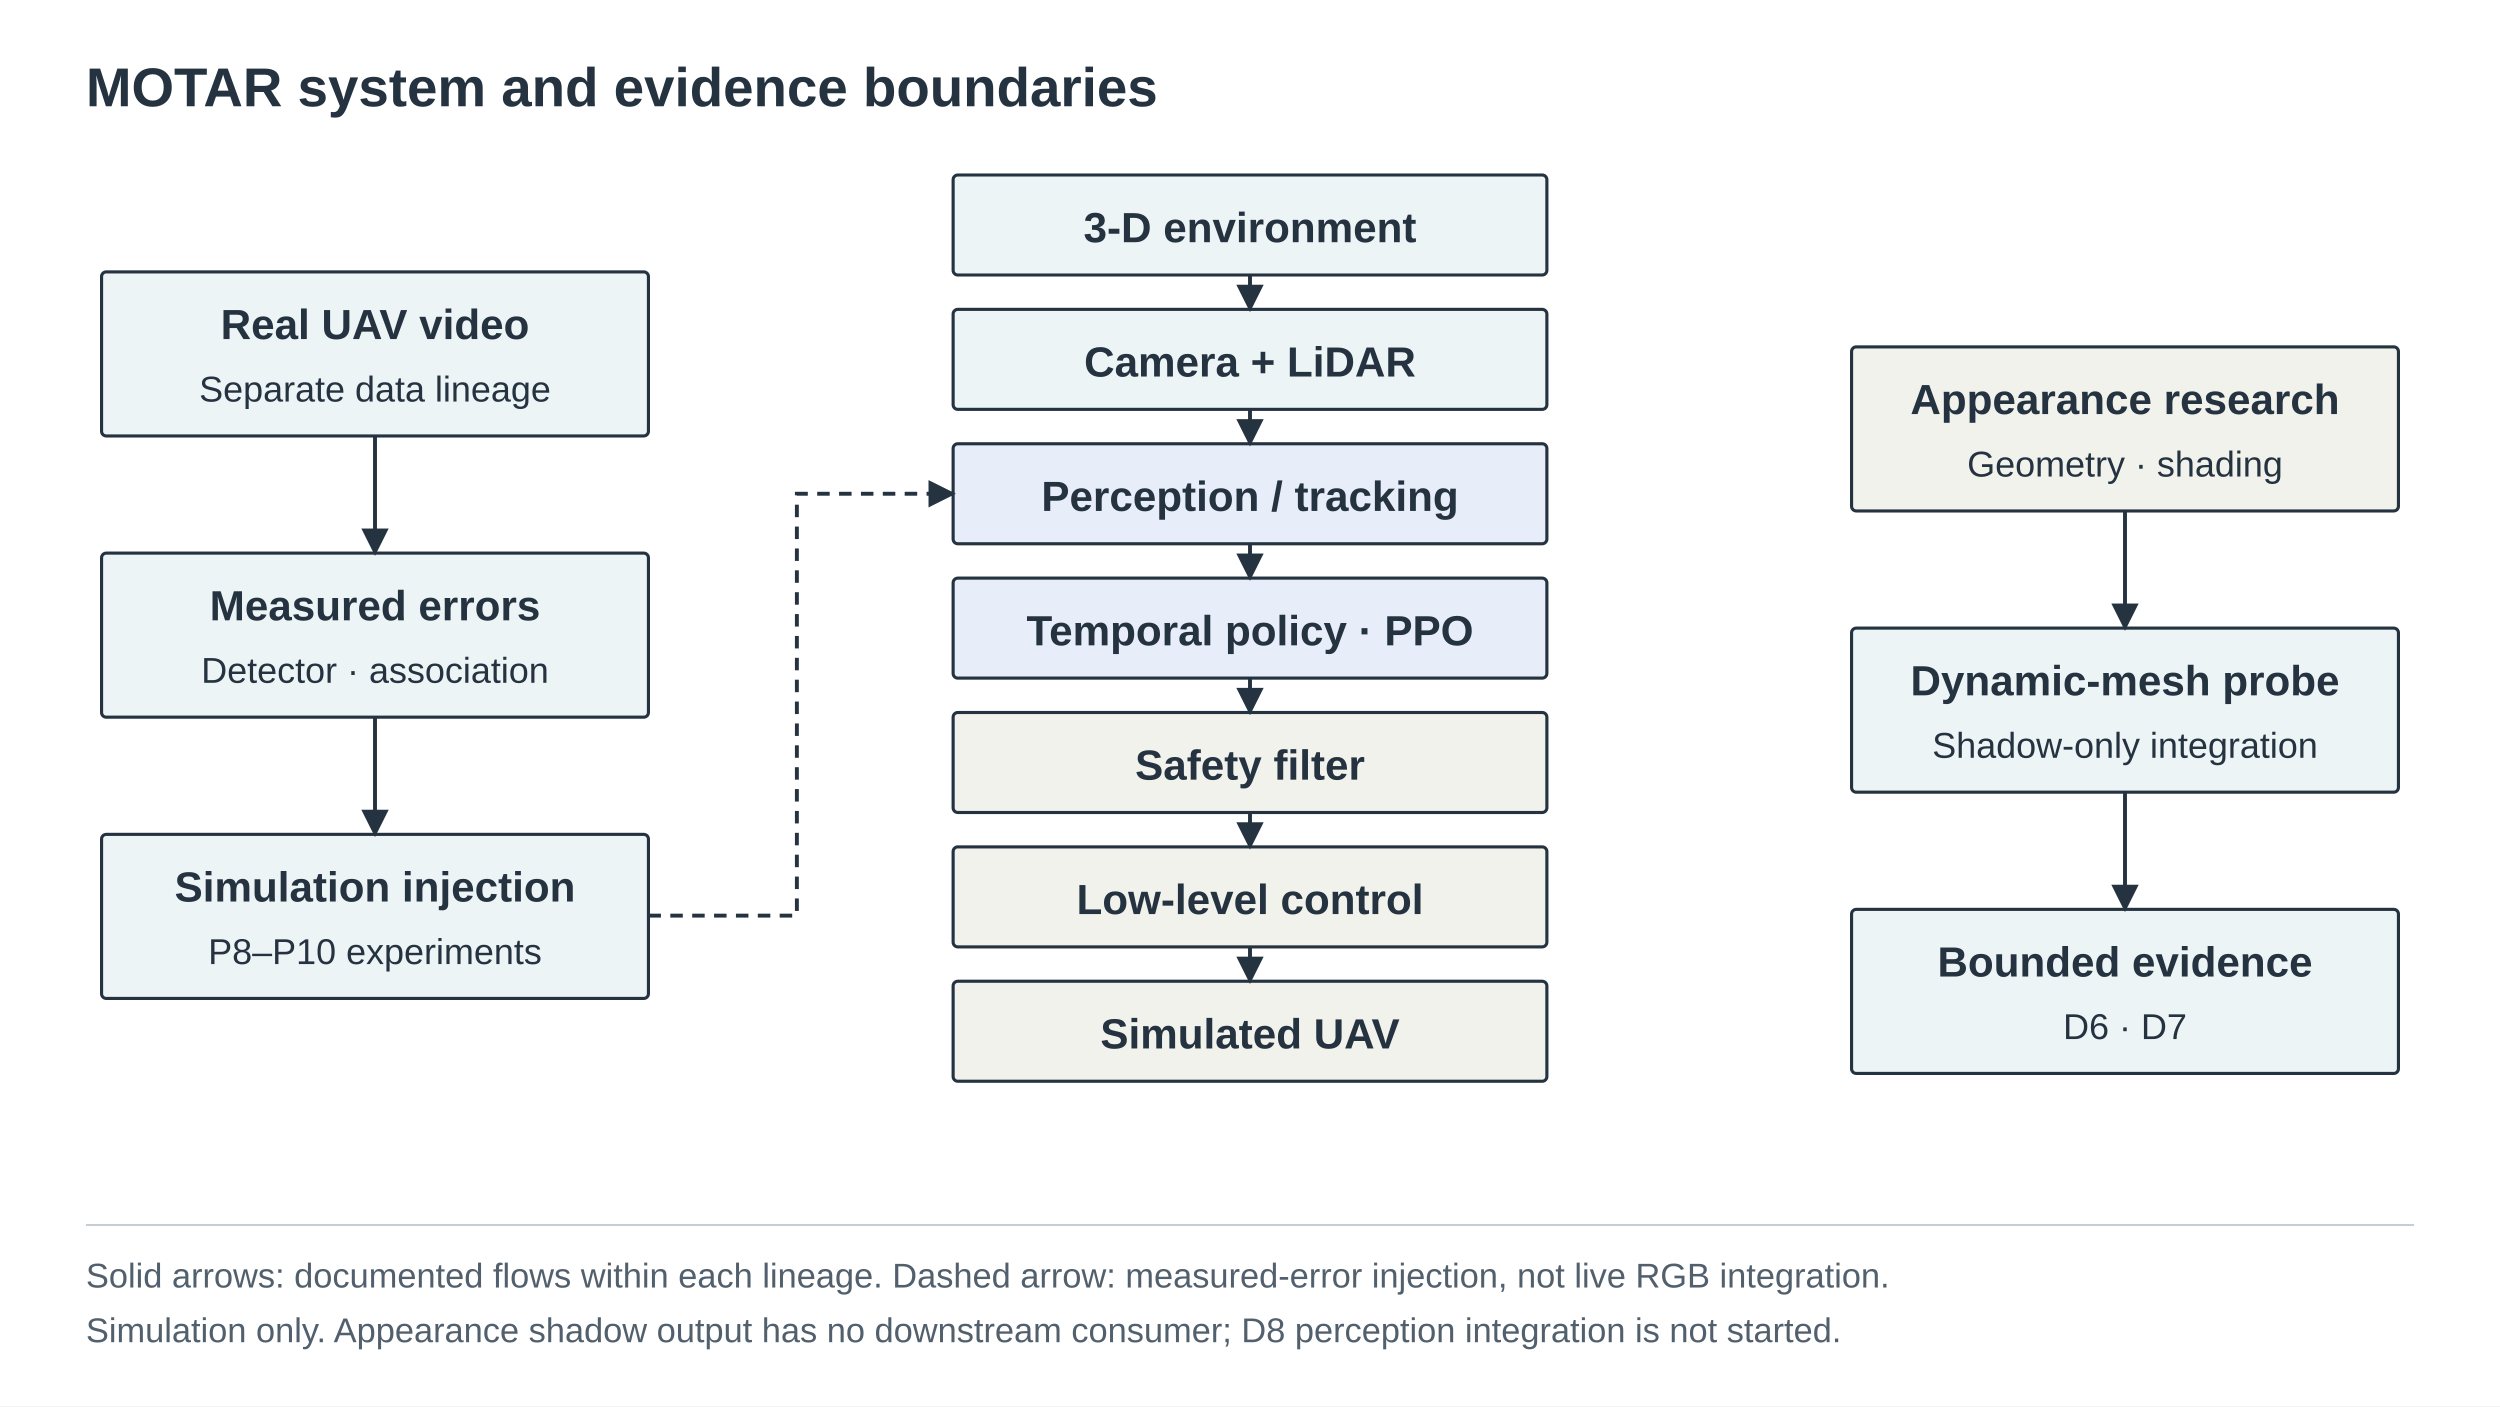
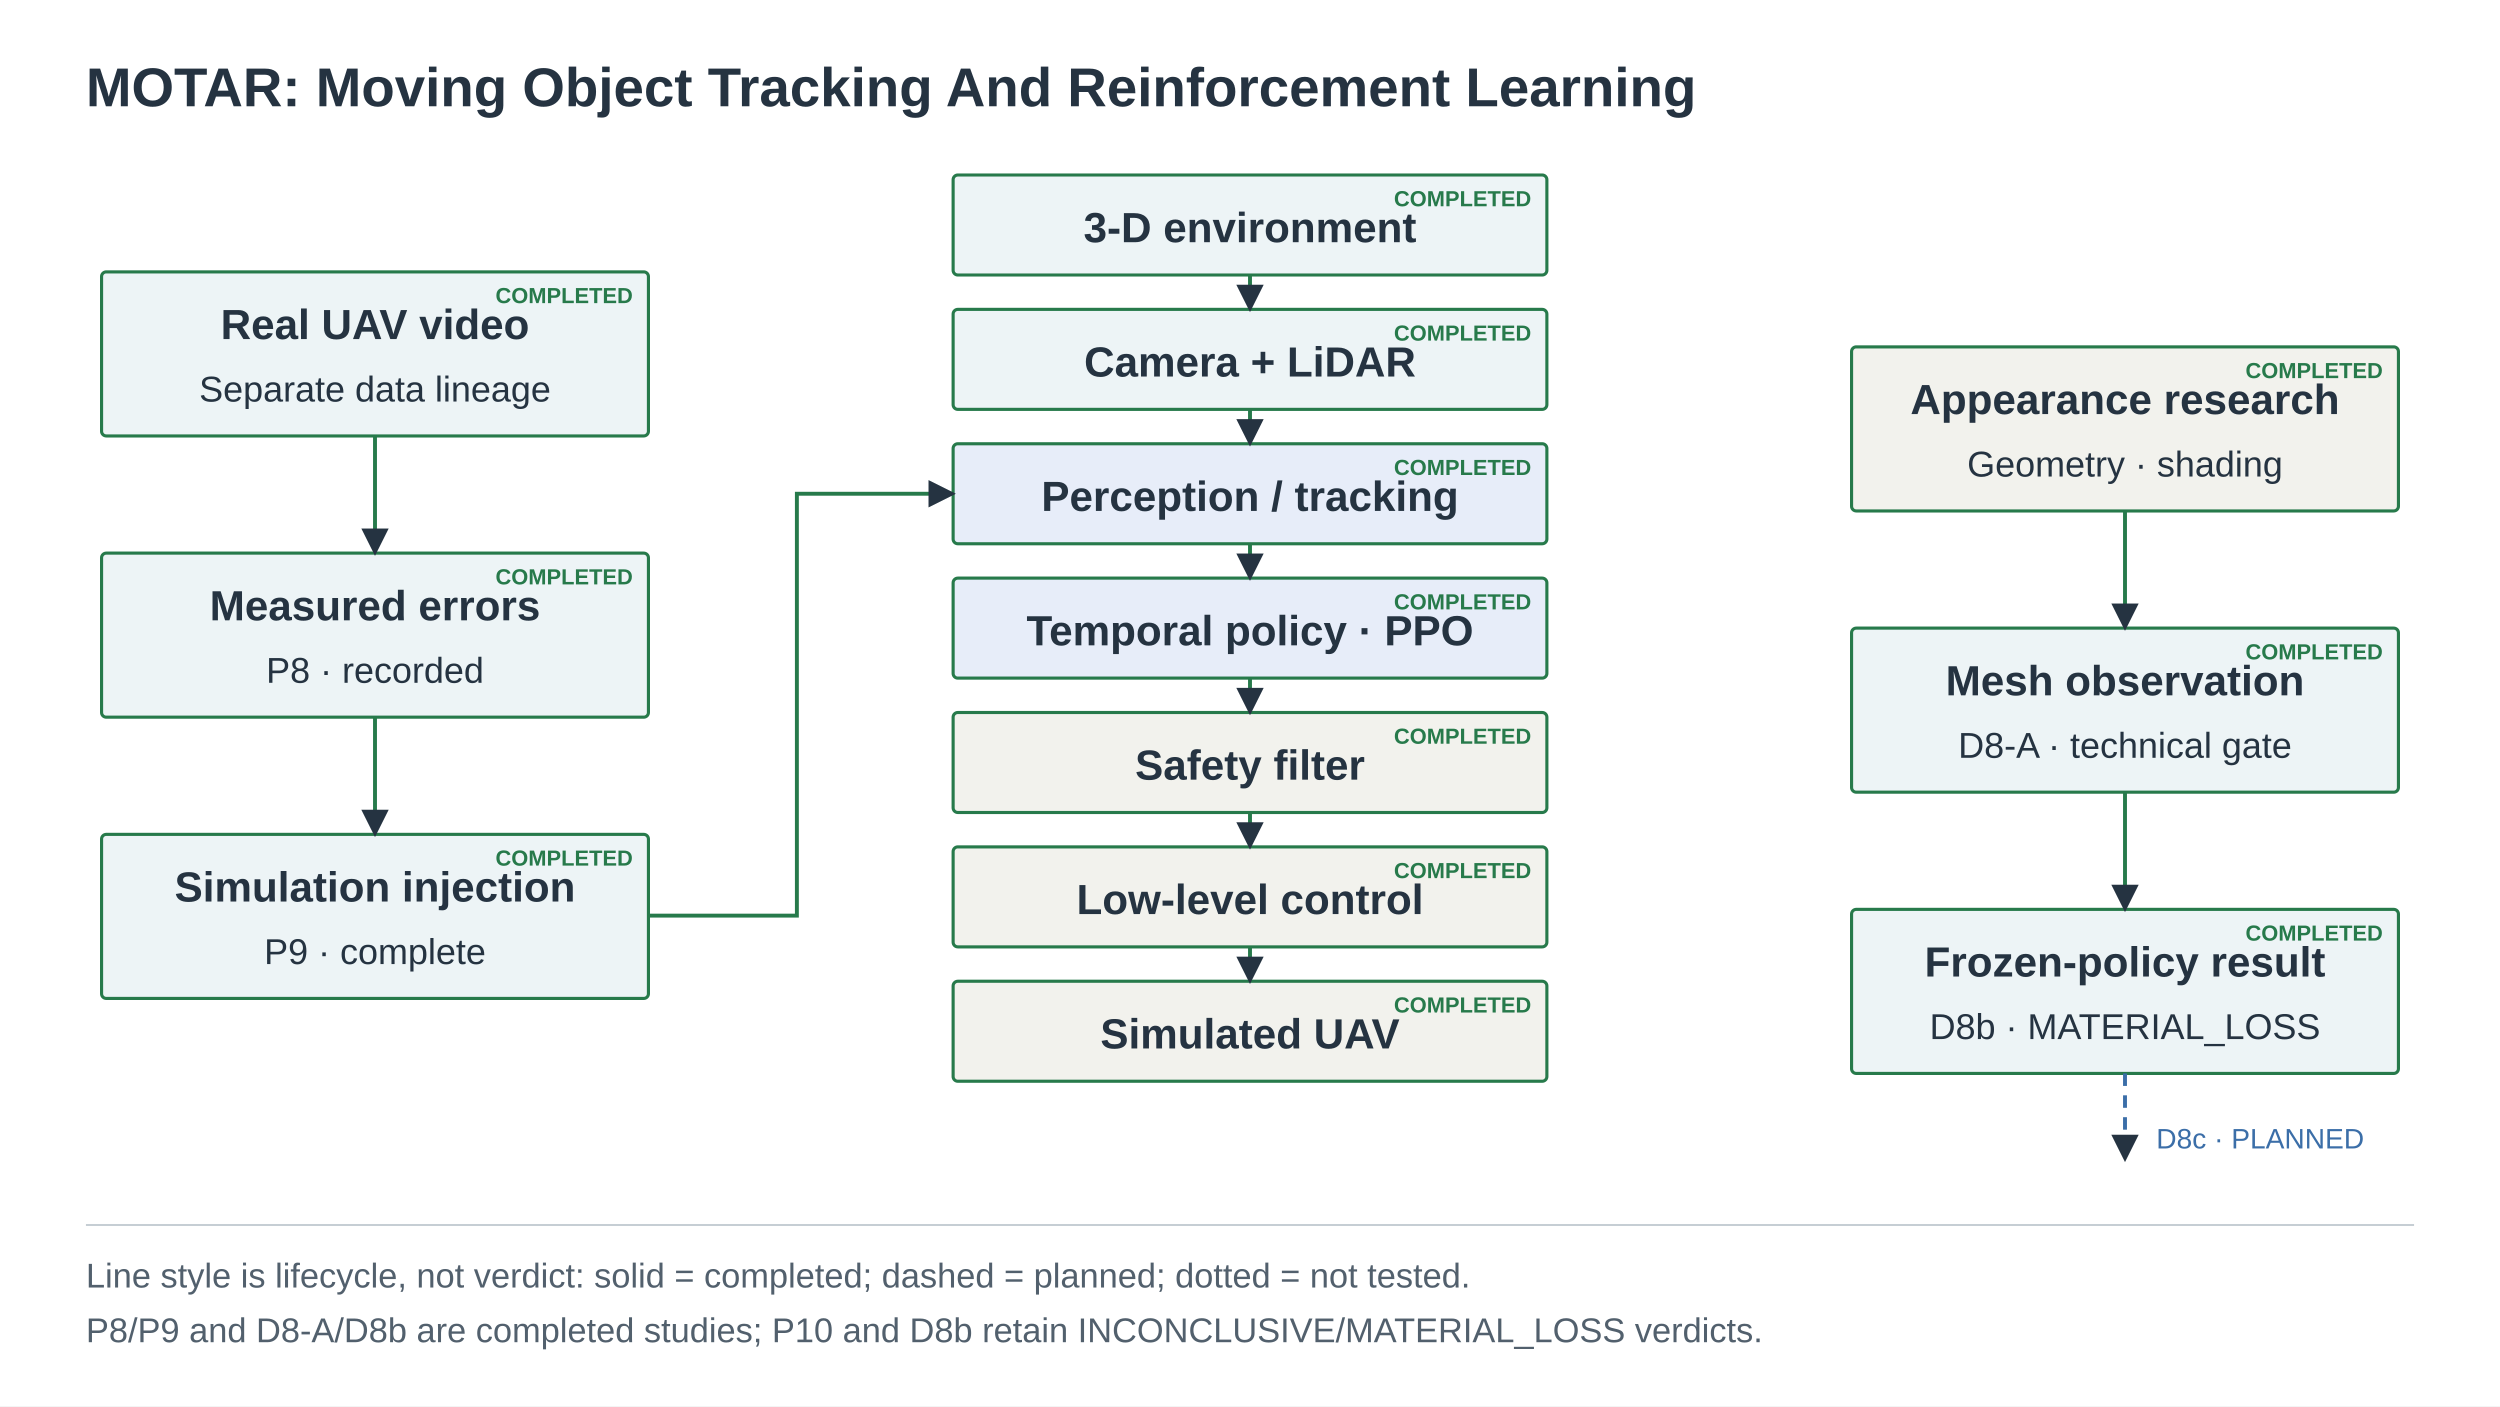
<svg xmlns="http://www.w3.org/2000/svg" width="1600" height="900" viewBox="0 0 1600 900" role="img" aria-labelledby="title desc">
  <defs>
    <marker id="arrow" viewBox="0 0 10 10" refX="9" refY="5" markerWidth="7" markerHeight="7" orient="auto">
      <path d="M0 0L10 5L0 10Z" fill="#253341" />
    </marker>
  </defs>
  <rect width="1600" height="900" fill="white" />
  <g font-family="Arial, Noto Sans CJK KR, sans-serif" fill="#16232f">
-     <text x="55" y="68" font-size="35" font-weight="700" text-anchor="start" fill="#253341">MOTAR system and evidence boundaries</text>
-     <g data-block="true">
-       <rect x="610" y="112" width="380" height="64" rx="3" fill="#edf4f6" stroke="#253341" stroke-width="2" />
+     <text x="55" y="68" font-size="35" font-weight="700" text-anchor="start" fill="#253341">MOTAR: Moving Object Tracking And Reinforcement Learning</text>
+     <g data-block="true" data-status="COMPLETED">
+       <rect x="610" y="112" width="380" height="64" rx="3" fill="#edf4f6" stroke="#277a4b" stroke-width="2" />
      <text x="800.0" y="155" font-size="27" font-weight="700" text-anchor="middle" fill="#253341">3-D environment</text>
+       <text x="980" y="132" font-size="14" font-weight="700" text-anchor="end" fill="#277a4b">COMPLETED</text>
    </g>
-     <g data-block="true">
-       <rect x="610" y="198" width="380" height="64" rx="3" fill="#edf4f6" stroke="#253341" stroke-width="2" />
+     <g data-block="true" data-status="COMPLETED">
+       <rect x="610" y="198" width="380" height="64" rx="3" fill="#edf4f6" stroke="#277a4b" stroke-width="2" />
      <text x="800.0" y="241" font-size="27" font-weight="700" text-anchor="middle" fill="#253341">Camera + LiDAR</text>
+       <text x="980" y="218" font-size="14" font-weight="700" text-anchor="end" fill="#277a4b">COMPLETED</text>
    </g>
-     <g data-block="true">
-       <rect x="610" y="284" width="380" height="64" rx="3" fill="#e7edf9" stroke="#253341" stroke-width="2" />
+     <g data-block="true" data-status="COMPLETED">
+       <rect x="610" y="284" width="380" height="64" rx="3" fill="#e7edf9" stroke="#277a4b" stroke-width="2" />
      <text x="800.0" y="327" font-size="27" font-weight="700" text-anchor="middle" fill="#253341">Perception / tracking</text>
+       <text x="980" y="304" font-size="14" font-weight="700" text-anchor="end" fill="#277a4b">COMPLETED</text>
    </g>
-     <g data-block="true">
-       <rect x="610" y="370" width="380" height="64" rx="3" fill="#e7edf9" stroke="#253341" stroke-width="2" />
+     <g data-block="true" data-status="COMPLETED">
+       <rect x="610" y="370" width="380" height="64" rx="3" fill="#e7edf9" stroke="#277a4b" stroke-width="2" />
      <text x="800.0" y="413" font-size="27" font-weight="700" text-anchor="middle" fill="#253341">Temporal policy · PPO</text>
+       <text x="980" y="390" font-size="14" font-weight="700" text-anchor="end" fill="#277a4b">COMPLETED</text>
    </g>
-     <g data-block="true">
-       <rect x="610" y="456" width="380" height="64" rx="3" fill="#f2f2ed" stroke="#253341" stroke-width="2" />
+     <g data-block="true" data-status="COMPLETED">
+       <rect x="610" y="456" width="380" height="64" rx="3" fill="#f2f2ed" stroke="#277a4b" stroke-width="2" />
      <text x="800.0" y="499" font-size="27" font-weight="700" text-anchor="middle" fill="#253341">Safety filter</text>
+       <text x="980" y="476" font-size="14" font-weight="700" text-anchor="end" fill="#277a4b">COMPLETED</text>
    </g>
-     <g data-block="true">
-       <rect x="610" y="542" width="380" height="64" rx="3" fill="#f2f2ed" stroke="#253341" stroke-width="2" />
+     <g data-block="true" data-status="COMPLETED">
+       <rect x="610" y="542" width="380" height="64" rx="3" fill="#f2f2ed" stroke="#277a4b" stroke-width="2" />
      <text x="800.0" y="585" font-size="27" font-weight="700" text-anchor="middle" fill="#253341">Low-level control</text>
+       <text x="980" y="562" font-size="14" font-weight="700" text-anchor="end" fill="#277a4b">COMPLETED</text>
    </g>
-     <g data-block="true">
-       <rect x="610" y="628" width="380" height="64" rx="3" fill="#f2f2ed" stroke="#253341" stroke-width="2" />
+     <g data-block="true" data-status="COMPLETED">
+       <rect x="610" y="628" width="380" height="64" rx="3" fill="#f2f2ed" stroke="#277a4b" stroke-width="2" />
      <text x="800.0" y="671" font-size="27" font-weight="700" text-anchor="middle" fill="#253341">Simulated UAV</text>
+       <text x="980" y="648" font-size="14" font-weight="700" text-anchor="end" fill="#277a4b">COMPLETED</text>
    </g>
-     <path d="M800.0 176 L800.0 198" fill="none" stroke="#253341" stroke-width="2.5" marker-end="url(#arrow)" />
-     <path d="M800.0 262 L800.0 284" fill="none" stroke="#253341" stroke-width="2.5" marker-end="url(#arrow)" />
-     <path d="M800.0 348 L800.0 370" fill="none" stroke="#253341" stroke-width="2.5" marker-end="url(#arrow)" />
-     <path d="M800.0 434 L800.0 456" fill="none" stroke="#253341" stroke-width="2.5" marker-end="url(#arrow)" />
-     <path d="M800.0 520 L800.0 542" fill="none" stroke="#253341" stroke-width="2.5" marker-end="url(#arrow)" />
-     <path d="M800.0 606 L800.0 628" fill="none" stroke="#253341" stroke-width="2.5" marker-end="url(#arrow)" />
-     <g data-block="true">
-       <rect x="65" y="174" width="350" height="105" rx="3" fill="#edf4f6" stroke="#253341" stroke-width="2" />
+     <path d="M800.0 176 L800.0 198" fill="none" stroke="#277a4b" stroke-width="2.5" marker-end="url(#arrow)" data-status="COMPLETED" />
+     <path d="M800.0 262 L800.0 284" fill="none" stroke="#277a4b" stroke-width="2.5" marker-end="url(#arrow)" data-status="COMPLETED" />
+     <path d="M800.0 348 L800.0 370" fill="none" stroke="#277a4b" stroke-width="2.5" marker-end="url(#arrow)" data-status="COMPLETED" />
+     <path d="M800.0 434 L800.0 456" fill="none" stroke="#277a4b" stroke-width="2.5" marker-end="url(#arrow)" data-status="COMPLETED" />
+     <path d="M800.0 520 L800.0 542" fill="none" stroke="#277a4b" stroke-width="2.5" marker-end="url(#arrow)" data-status="COMPLETED" />
+     <path d="M800.0 606 L800.0 628" fill="none" stroke="#277a4b" stroke-width="2.5" marker-end="url(#arrow)" data-status="COMPLETED" />
+     <g data-block="true" data-status="COMPLETED">
+       <rect x="65" y="174" width="350" height="105" rx="3" fill="#edf4f6" stroke="#277a4b" stroke-width="2" />
      <text x="240.0" y="217" font-size="27" font-weight="700" text-anchor="middle" fill="#253341">Real UAV video</text>
      <text x="240.0" y="257" font-size="23" font-weight="400" text-anchor="middle" fill="#253341">Separate data lineage</text>
+       <text x="405" y="194" font-size="14" font-weight="700" text-anchor="end" fill="#277a4b">COMPLETED</text>
    </g>
-     <g data-block="true">
-       <rect x="65" y="354" width="350" height="105" rx="3" fill="#edf4f6" stroke="#253341" stroke-width="2" />
+     <g data-block="true" data-status="COMPLETED">
+       <rect x="65" y="354" width="350" height="105" rx="3" fill="#edf4f6" stroke="#277a4b" stroke-width="2" />
      <text x="240.0" y="397" font-size="27" font-weight="700" text-anchor="middle" fill="#253341">Measured errors</text>
-       <text x="240.0" y="437" font-size="23" font-weight="400" text-anchor="middle" fill="#253341">Detector · association</text>
+       <text x="240.0" y="437" font-size="23" font-weight="400" text-anchor="middle" fill="#253341">P8 · recorded</text>
+       <text x="405" y="374" font-size="14" font-weight="700" text-anchor="end" fill="#277a4b">COMPLETED</text>
    </g>
-     <g data-block="true">
-       <rect x="65" y="534" width="350" height="105" rx="3" fill="#edf4f6" stroke="#253341" stroke-width="2" />
+     <g data-block="true" data-status="COMPLETED">
+       <rect x="65" y="534" width="350" height="105" rx="3" fill="#edf4f6" stroke="#277a4b" stroke-width="2" />
      <text x="240.0" y="577" font-size="27" font-weight="700" text-anchor="middle" fill="#253341">Simulation injection</text>
-       <text x="240.0" y="617" font-size="23" font-weight="400" text-anchor="middle" fill="#253341">P8–P10 experiments</text>
+       <text x="240.0" y="617" font-size="23" font-weight="400" text-anchor="middle" fill="#253341">P9 · complete</text>
+       <text x="405" y="554" font-size="14" font-weight="700" text-anchor="end" fill="#277a4b">COMPLETED</text>
    </g>
-     <path d="M240 279 L240 354" fill="none" stroke="#253341" stroke-width="2.5" marker-end="url(#arrow)" />
-     <path d="M240 459 L240 534" fill="none" stroke="#253341" stroke-width="2.5" marker-end="url(#arrow)" />
-     <path d="M415 586 L510 586 L510 316 L610 316" fill="none" stroke="#253341" stroke-width="2.5" marker-end="url(#arrow)" stroke-dasharray="8 6" />
-     <g data-block="true">
-       <rect x="1185" y="222" width="350" height="105" rx="3" fill="#f2f2ed" stroke="#253341" stroke-width="2" />
+     <path d="M240 279 L240 354" fill="none" stroke="#277a4b" stroke-width="2.5" marker-end="url(#arrow)" data-status="COMPLETED" />
+     <path d="M240 459 L240 534" fill="none" stroke="#277a4b" stroke-width="2.5" marker-end="url(#arrow)" data-status="COMPLETED" />
+     <path d="M415 586 L510 586 L510 316 L610 316" fill="none" stroke="#277a4b" stroke-width="2.5" marker-end="url(#arrow)" data-status="COMPLETED" />
+     <g data-block="true" data-status="COMPLETED">
+       <rect x="1185" y="222" width="350" height="105" rx="3" fill="#f2f2ed" stroke="#277a4b" stroke-width="2" />
      <text x="1360.0" y="265" font-size="27" font-weight="700" text-anchor="middle" fill="#253341">Appearance research</text>
      <text x="1360.0" y="305" font-size="23" font-weight="400" text-anchor="middle" fill="#253341">Geometry · shading</text>
+       <text x="1525" y="242" font-size="14" font-weight="700" text-anchor="end" fill="#277a4b">COMPLETED</text>
    </g>
-     <g data-block="true">
-       <rect x="1185" y="402" width="350" height="105" rx="3" fill="#edf4f6" stroke="#253341" stroke-width="2" />
-       <text x="1360.0" y="445" font-size="27" font-weight="700" text-anchor="middle" fill="#253341">Dynamic-mesh probe</text>
-       <text x="1360.0" y="485" font-size="23" font-weight="400" text-anchor="middle" fill="#253341">Shadow-only integration</text>
+     <g data-block="true" data-status="COMPLETED">
+       <rect x="1185" y="402" width="350" height="105" rx="3" fill="#edf4f6" stroke="#277a4b" stroke-width="2" />
+       <text x="1360.0" y="445" font-size="27" font-weight="700" text-anchor="middle" fill="#253341">Mesh observation</text>
+       <text x="1360.0" y="485" font-size="23" font-weight="400" text-anchor="middle" fill="#253341">D8-A · technical gate</text>
+       <text x="1525" y="422" font-size="14" font-weight="700" text-anchor="end" fill="#277a4b">COMPLETED</text>
    </g>
-     <g data-block="true">
-       <rect x="1185" y="582" width="350" height="105" rx="3" fill="#edf4f6" stroke="#253341" stroke-width="2" />
-       <text x="1360.0" y="625" font-size="27" font-weight="700" text-anchor="middle" fill="#253341">Bounded evidence</text>
-       <text x="1360.0" y="665" font-size="23" font-weight="400" text-anchor="middle" fill="#253341">D6 · D7</text>
+     <g data-block="true" data-status="COMPLETED">
+       <rect x="1185" y="582" width="350" height="105" rx="3" fill="#edf4f6" stroke="#277a4b" stroke-width="2" />
+       <text x="1360.0" y="625" font-size="27" font-weight="700" text-anchor="middle" fill="#253341">Frozen-policy result</text>
+       <text x="1360.0" y="665" font-size="23" font-weight="400" text-anchor="middle" fill="#253341">D8b · MATERIAL_LOSS</text>
+       <text x="1525" y="602" font-size="14" font-weight="700" text-anchor="end" fill="#277a4b">COMPLETED</text>
    </g>
-     <path d="M1360 327 L1360 402" fill="none" stroke="#253341" stroke-width="2.5" marker-end="url(#arrow)" />
-     <path d="M1360 507 L1360 582" fill="none" stroke="#253341" stroke-width="2.5" marker-end="url(#arrow)" />
+     <path d="M1360 327 L1360 402" fill="none" stroke="#277a4b" stroke-width="2.5" marker-end="url(#arrow)" data-status="COMPLETED" />
+     <path d="M1360 507 L1360 582" fill="none" stroke="#277a4b" stroke-width="2.5" marker-end="url(#arrow)" data-status="COMPLETED" />
+     <path d="M1360 687 L1360 742" fill="none" stroke="#3b6ea8" stroke-width="2.5" marker-end="url(#arrow)" stroke-dasharray="8 6" data-status="PLANNED" />
+     <text x="1380" y="735" font-size="18" font-weight="400" text-anchor="start" fill="#3b6ea8">D8c · PLANNED</text>
    <path d="M55 784H1545" stroke="#b6c0c8" />
-     <text x="55" y="824" font-size="22" font-weight="400" text-anchor="start" fill="#52606d">Solid arrows: documented flows within each lineage. Dashed arrow: measured-error injection, not live RGB integration.</text>
-     <text x="55" y="859" font-size="22" font-weight="400" text-anchor="start" fill="#52606d">Simulation only. Appearance shadow output has no downstream consumer; D8 perception integration is not started.</text>
+     <text x="55" y="824" font-size="22" font-weight="400" text-anchor="start" fill="#52606d">Line style is lifecycle, not verdict: solid = completed; dashed = planned; dotted = not tested.</text>
+     <text x="55" y="859" font-size="22" font-weight="400" text-anchor="start" fill="#52606d">P8/P9 and D8-A/D8b are completed studies; P10 and D8b retain INCONCLUSIVE/MATERIAL_LOSS verdicts.</text>
  </g>
</svg>
